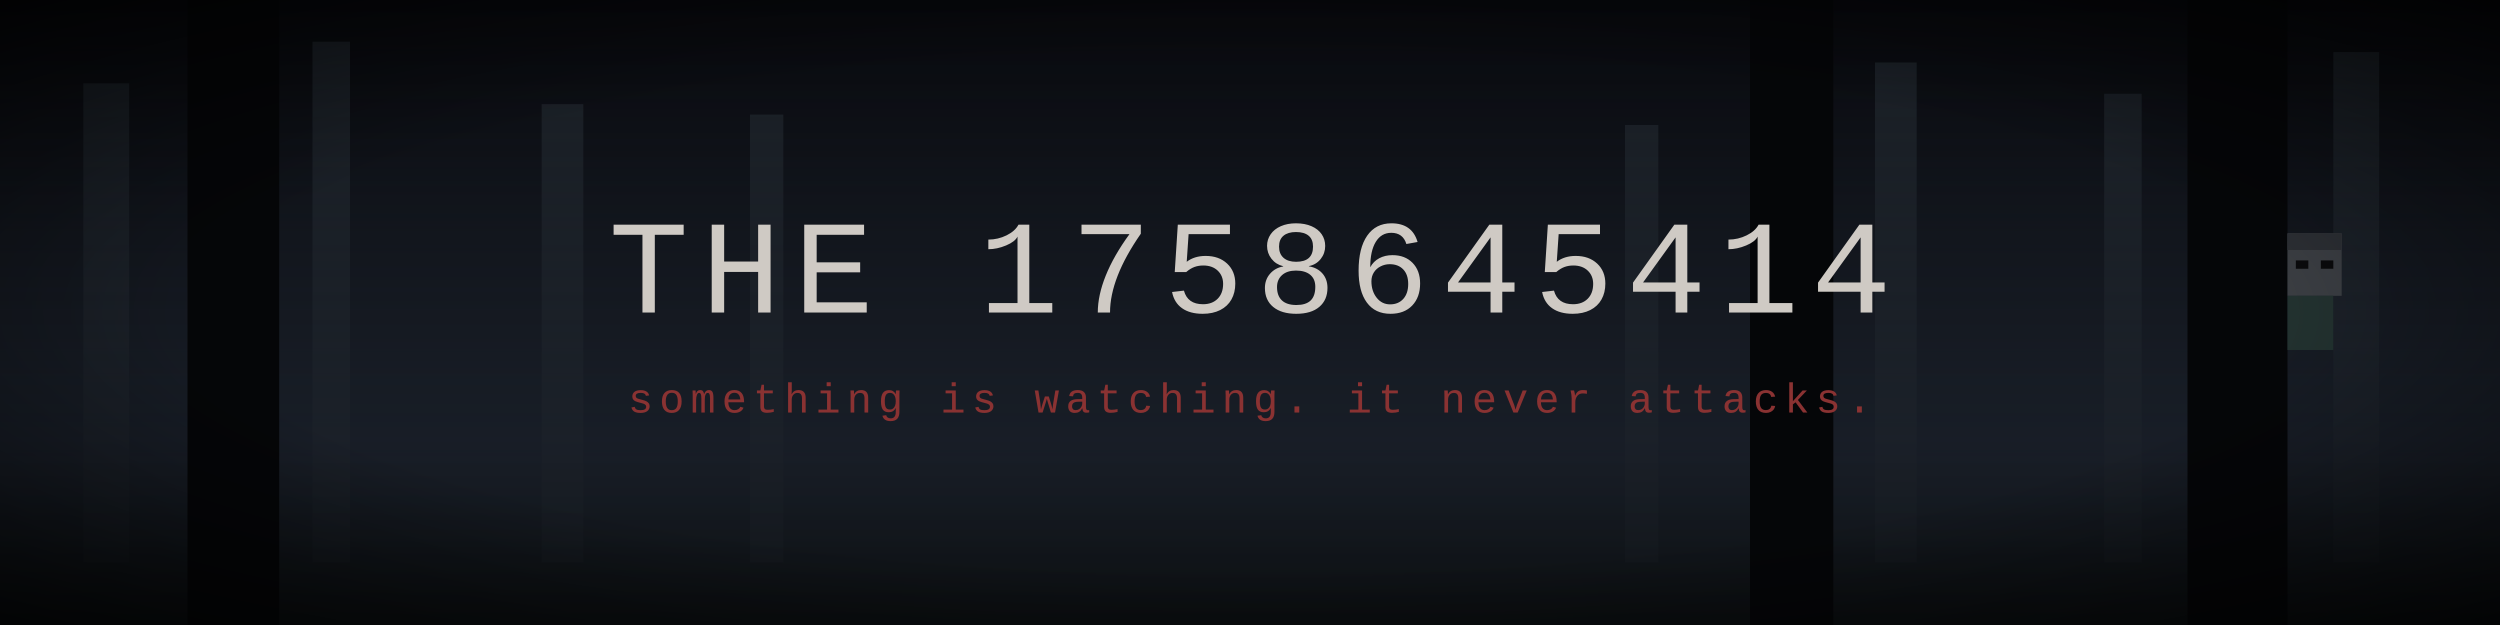
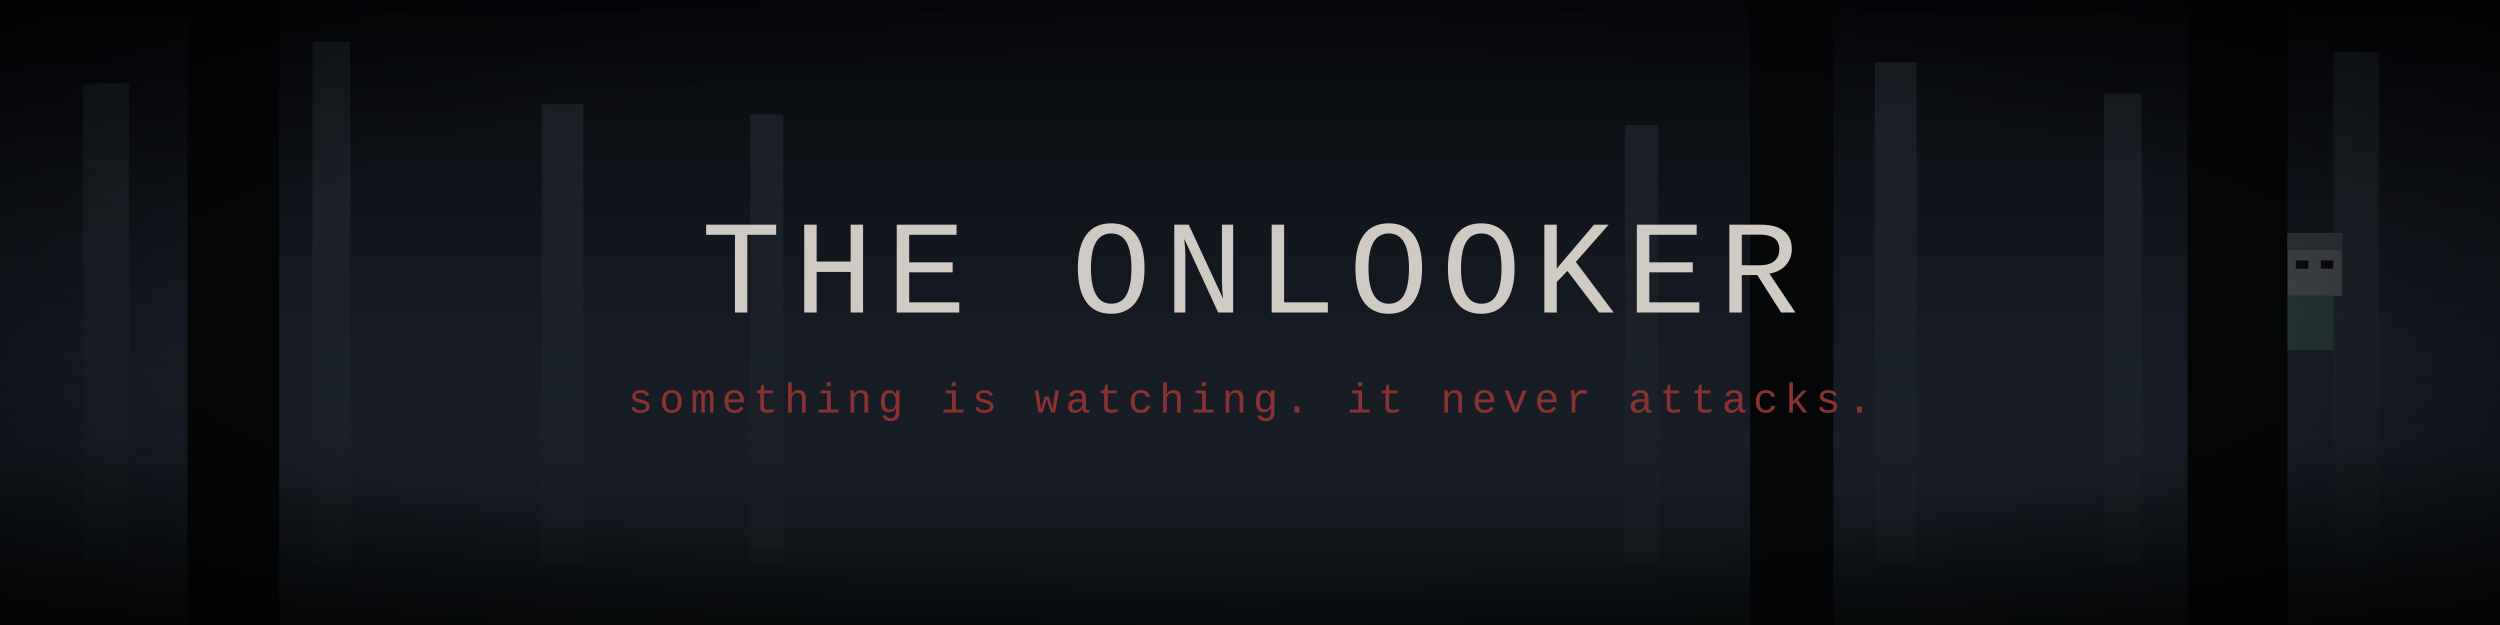
- <svg xmlns="http://www.w3.org/2000/svg" width="1200" height="300" viewBox="0 0 1200 300" role="img" aria-label="The 1758645414 - something is watching">
+ <svg xmlns="http://www.w3.org/2000/svg" width="1200" height="300" viewBox="0 0 1200 300" role="img" aria-label="The Onlooker - something is watching">
  <defs>
    <linearGradient id="sky" x1="0" y1="0" x2="0" y2="1">
      <stop offset="0" stop-color="#07080c" />
      <stop offset="0.75" stop-color="#151a22" />
      <stop offset="1" stop-color="#0b0e10" />
    </linearGradient>
    <linearGradient id="fog" x1="0" y1="0" x2="0" y2="1">
      <stop offset="0" stop-color="#1b212b" stop-opacity="0" />
      <stop offset="0.7" stop-color="#1b212b" stop-opacity="0.55" />
      <stop offset="1" stop-color="#0b0e10" stop-opacity="0.9" />
    </linearGradient>
    <radialGradient id="vig" cx="0.5" cy="0.5" r="0.75">
      <stop offset="0.55" stop-color="#000" stop-opacity="0" />
      <stop offset="1" stop-color="#000" stop-opacity="0.85" />
    </radialGradient>
  </defs>
  <rect width="1200" height="300" fill="url(#sky)" />
  <g fill="#1a1f25">
    <rect x="40" y="40" width="22" height="230" />
    <rect x="150" y="20" width="18" height="250" />
    <rect x="260" y="50" width="20" height="220" />
    <rect x="900" y="30" width="20" height="240" />
    <rect x="1010" y="45" width="18" height="225" />
    <rect x="1120" y="25" width="22" height="245" />
    <rect x="780" y="60" width="16" height="210" />
    <rect x="360" y="55" width="16" height="215" />
  </g>
  <rect width="1200" height="300" fill="url(#fog)" />
  <g fill="#050608">
    <rect x="90" y="0" width="44" height="300" />
    <rect x="1050" y="0" width="48" height="300" />
    <rect x="840" y="0" width="40" height="300" />
  </g>
  <g transform="translate(1098 112)">
    <rect x="0" y="0" width="26" height="30" fill="#3a3d42" />
    <rect x="0" y="0" width="26" height="8" fill="#2b2e33" />
    <rect x="4" y="13" width="6" height="4" fill="#0a0a0c" />
    <rect x="16" y="13" width="6" height="4" fill="#0a0a0c" />
    <rect x="0" y="30" width="22" height="26" fill="#22312f" />
  </g>
  <rect width="1200" height="300" fill="url(#vig)" />
-   <text x="600" y="150" text-anchor="middle" font-family="Consolas, 'Courier New', monospace" font-size="64" letter-spacing="6" fill="#cfcac4">THE 1758645414</text>
+   <text x="600" y="150" text-anchor="middle" font-family="Consolas, 'Courier New', monospace" font-size="64" letter-spacing="6" fill="#cfcac4">THE ONLOOKER</text>
  <text x="600" y="198" text-anchor="middle" font-family="Consolas, 'Courier New', monospace" font-size="20" letter-spacing="3" fill="#8a3232">something is watching. it never attacks.</text>
</svg>
